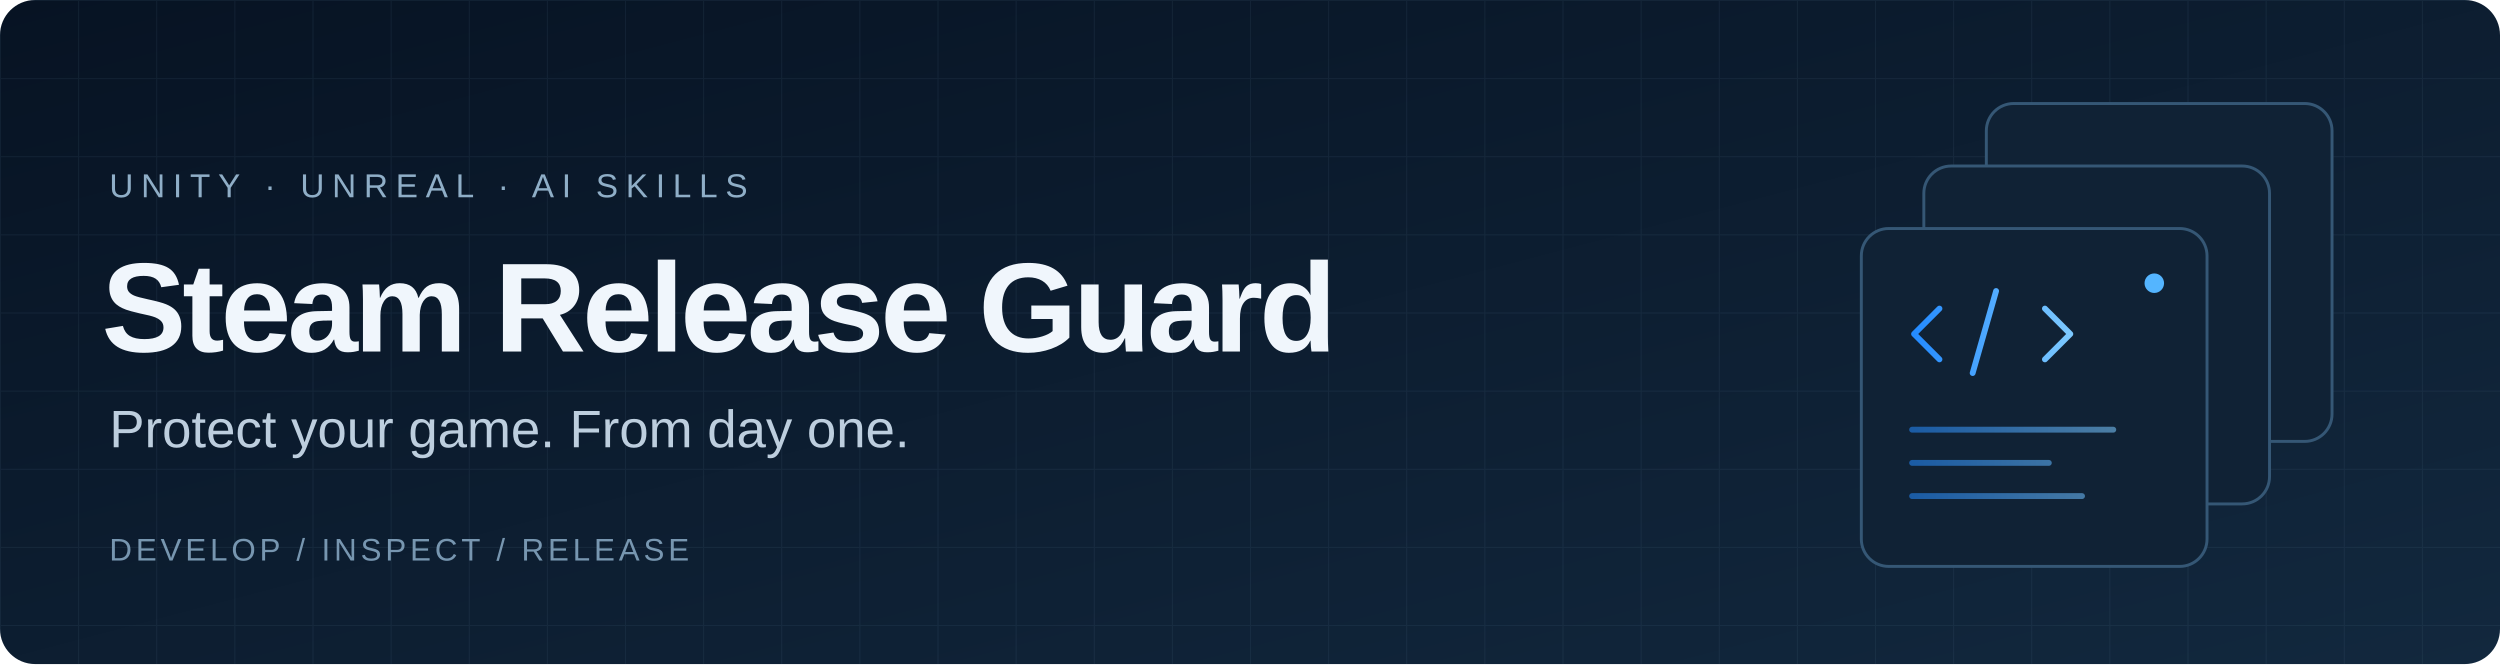
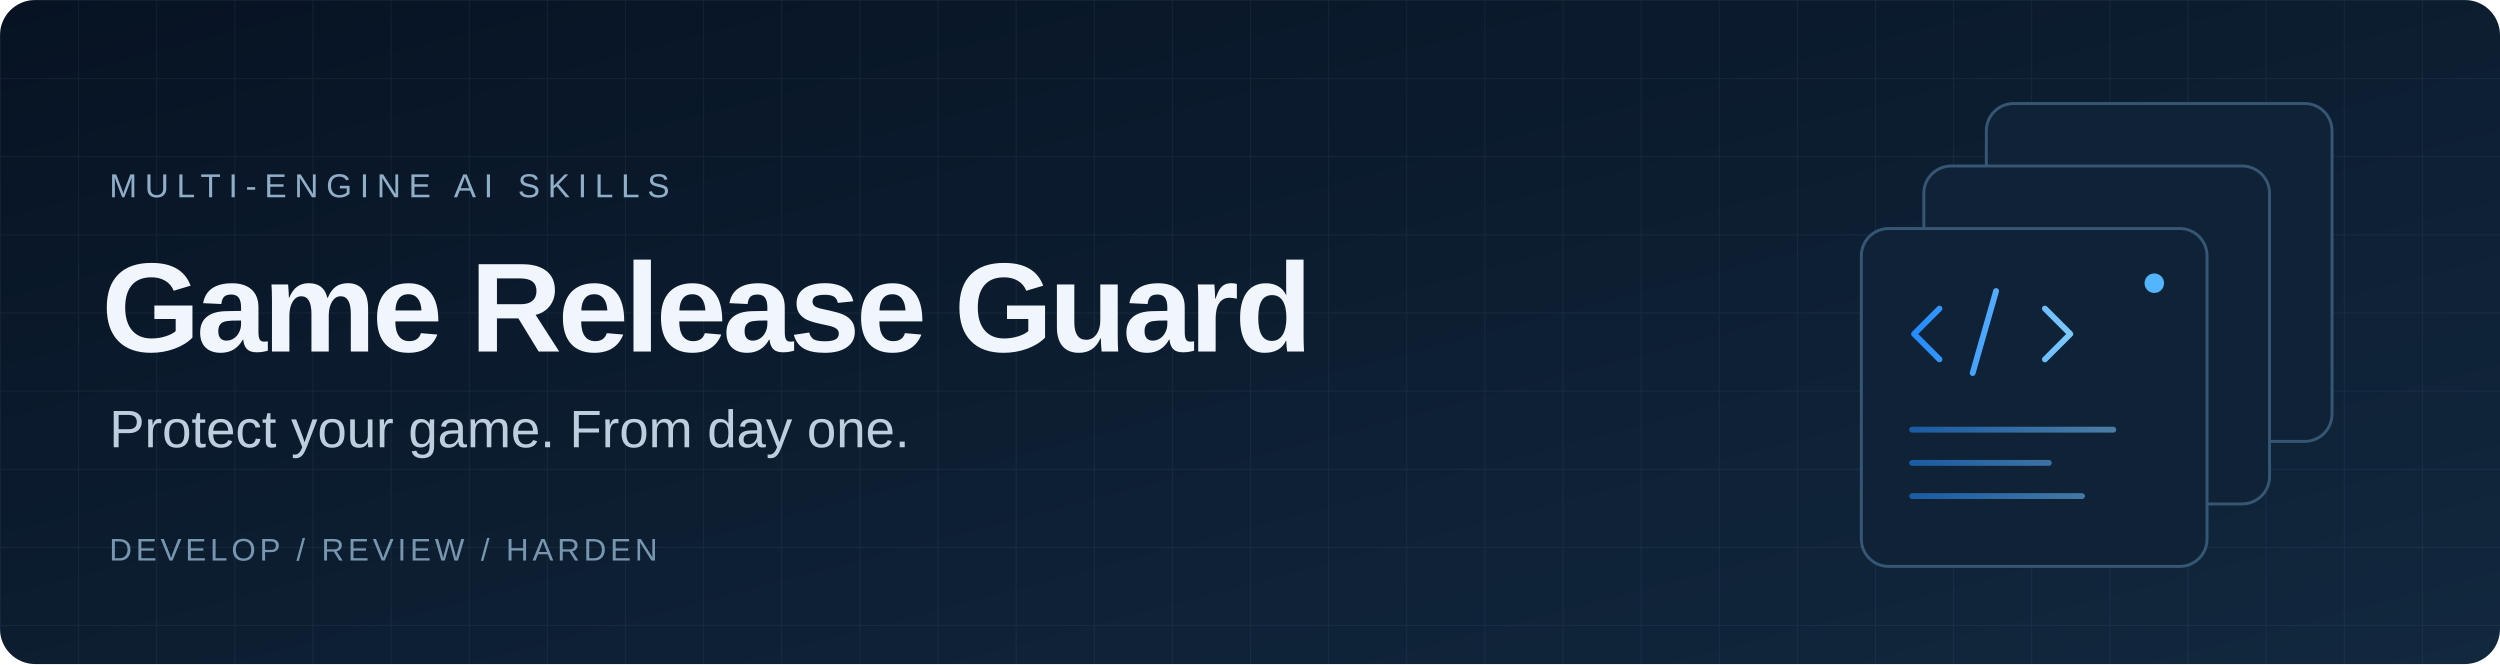
<svg xmlns="http://www.w3.org/2000/svg" width="1280" height="340" viewBox="0 0 1280 340" role="img" aria-labelledby="title desc">
  <defs>
    <linearGradient id="bg" x2="1" y2="1">
      <stop stop-color="#071323" />
      <stop offset="1" stop-color="#12283e" />
    </linearGradient>
    <linearGradient id="line">
      <stop stop-color="#248bff" />
      <stop offset="1" stop-color="#7cc9ff" />
    </linearGradient>
    <pattern id="grid" width="40" height="40" patternUnits="userSpaceOnUse">
      <path d="M40 0H0V40" fill="none" stroke="#537591" stroke-opacity=".12" />
    </pattern>
  </defs>
  <rect width="1280" height="340" rx="18" fill="url(#bg)" />
  <rect width="1280" height="340" rx="18" fill="url(#grid)" />
  <path d="M56 58h48" stroke="url(#line)" stroke-width="5" stroke-linecap="round" />
-   <text x="56" y="101" fill="#8faec7" font-family="Segoe UI,Arial,sans-serif" font-size="17" letter-spacing="4">UNITY · UNREAL · AI SKILLS</text>
-   <text x="52" y="180" fill="#f0f6fc" font-family="Segoe UI,Arial,sans-serif" font-size="65" font-weight="650" letter-spacing="-2">Steam Release Guard</text>
+   <text x="56" y="101" fill="#8faec7" font-family="Segoe UI,Arial,sans-serif" font-size="17" letter-spacing="4">MULTI-ENGINE AI SKILLS</text>
+   <text x="52" y="180" fill="#f0f6fc" font-family="Segoe UI,Arial,sans-serif" font-size="65" font-weight="650" letter-spacing="-2">Game Release Guard</text>
  <text x="56" y="229" fill="#bdcede" font-family="Segoe UI,Arial,sans-serif" font-size="27">Protect your game. From day one.</text>
-   <text x="56" y="287" fill="#7796b0" font-family="Segoe UI,Arial,sans-serif" font-size="16" letter-spacing="2">DEVELOP   /   INSPECT   /   RELEASE</text>
+   <text x="56" y="287" fill="#7796b0" font-family="Segoe UI,Arial,sans-serif" font-size="16" letter-spacing="2">DEVELOP   /   REVIEW   /   HARDEN</text>
  <g fill="#102235" stroke="#355775" stroke-width="1.5">
    <rect x="1017" y="53" width="177" height="173" rx="14" />
    <rect x="985" y="85" width="177" height="173" rx="14" />
    <rect x="953" y="117" width="177" height="173" rx="14" />
  </g>
  <g fill="none" stroke="url(#line)" stroke-width="3" stroke-linecap="round" stroke-linejoin="round">
    <path d="M993 158l-13 13 13 13m54-26 13 13-13 13m-25-35-12 42" />
    <path d="M979 220h103m-103 17h70m-70 17h87" stroke-opacity=".55" />
  </g>
  <circle cx="1103" cy="145" r="5" fill="#54b5ff" />
</svg>
